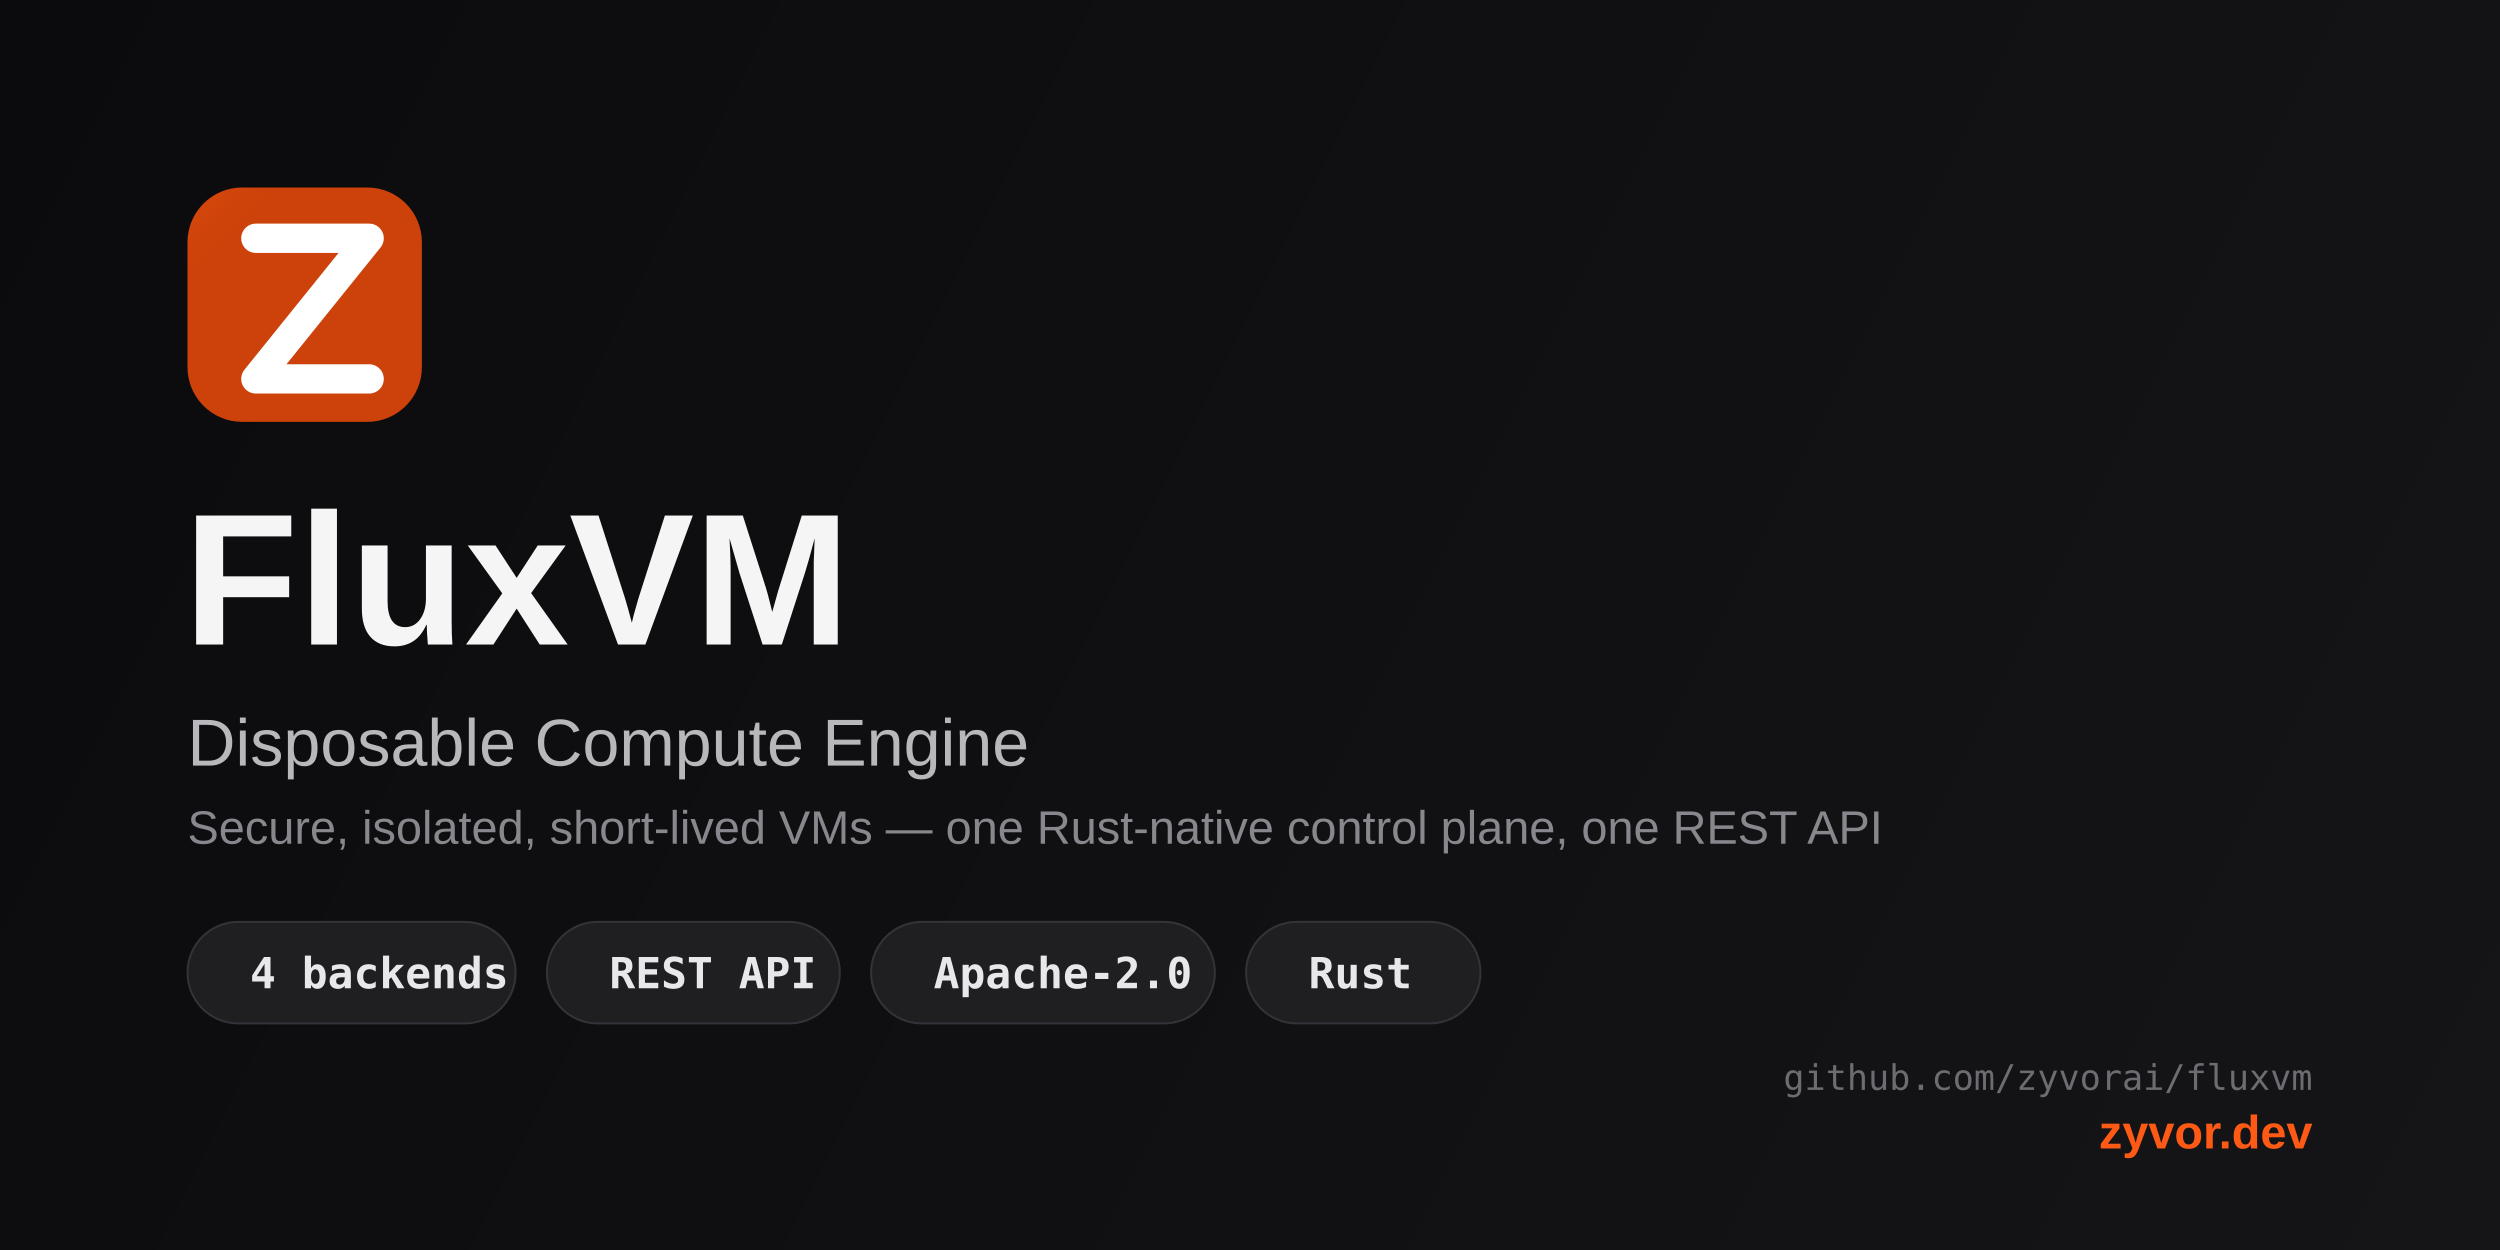
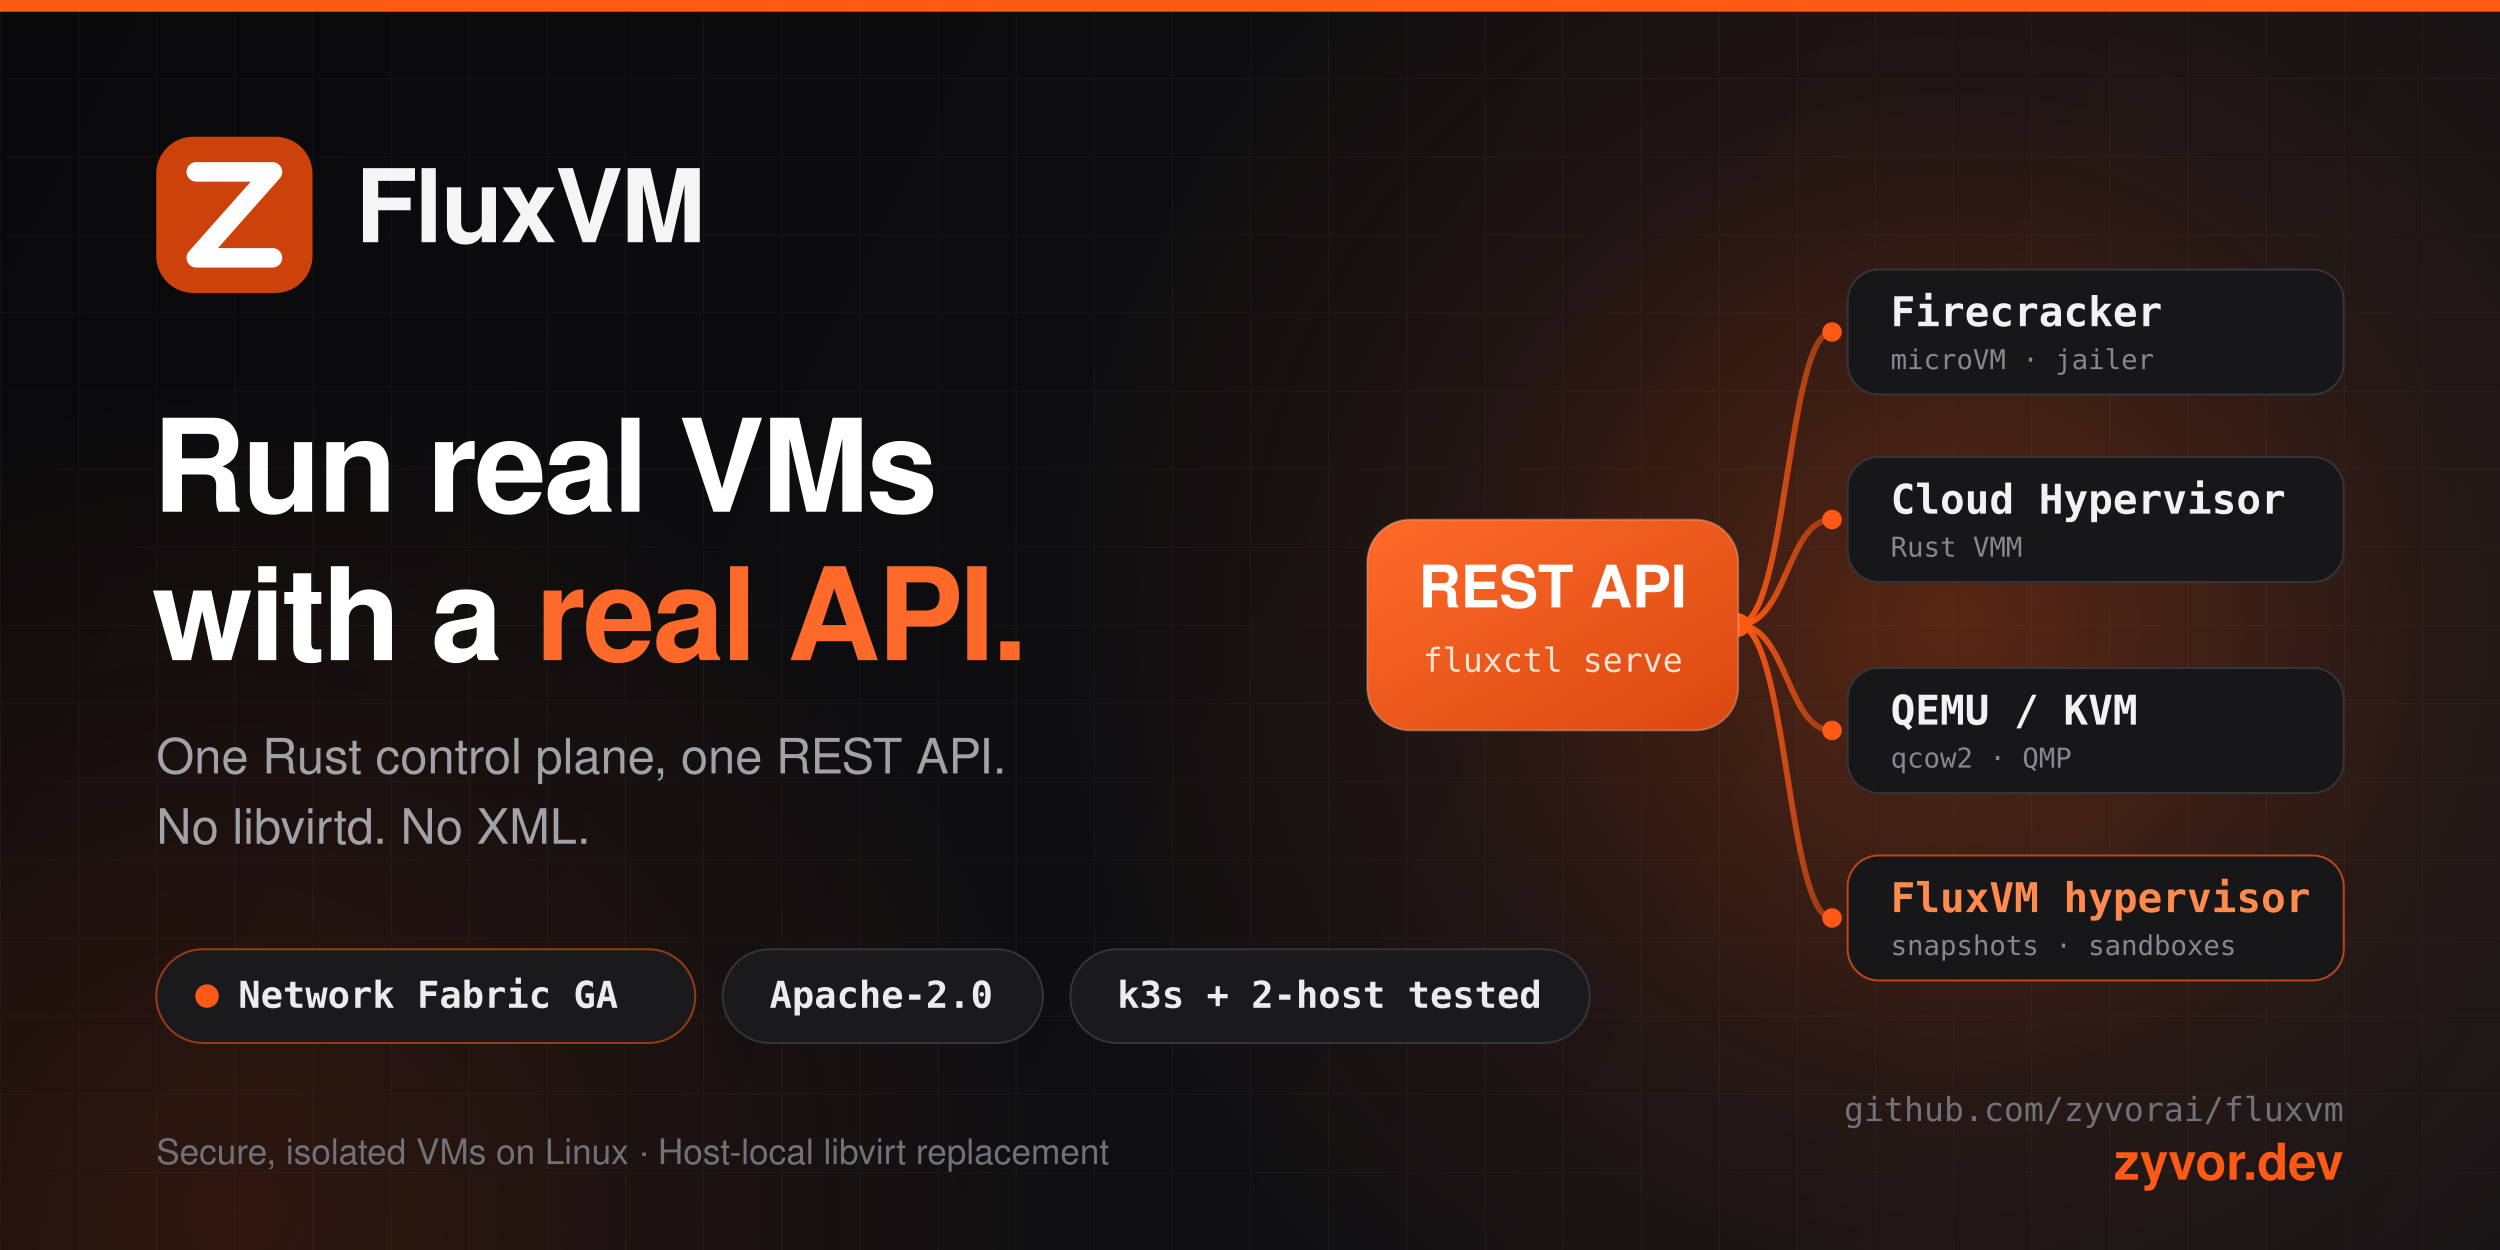
- <svg xmlns="http://www.w3.org/2000/svg" width="1280" height="640" viewBox="0 0 1280 640" role="img" aria-label="FluxVM — Disposable Compute Engine">
+ <svg xmlns="http://www.w3.org/2000/svg" width="1280" height="640" viewBox="0 0 1280 640" role="img" aria-label="FluxVM — Run real VMs with a real API. One Rust control plane for Firecracker, Cloud Hypervisor, QEMU/KVM and the FluxVM hypervisor.">
  <defs>
    <linearGradient id="bg" x1="0" y1="0" x2="1280" y2="640" gradientUnits="userSpaceOnUse">
-       <stop offset="0" stop-color="#0b0b0d" />
-       <stop offset="1" stop-color="#151517" />
+       <stop offset="0" stop-color="#09090b" />
+       <stop offset="1" stop-color="#141417" />
    </linearGradient>
-     <linearGradient id="mark" x1="0" y1="0" x2="120" y2="120" gradientUnits="userSpaceOnUse">
-       <stop offset="0" stop-color="#ff5a15" />
+     <radialGradient id="glow" cx="1000" cy="320" r="460" gradientUnits="userSpaceOnUse">
+       <stop offset="0" stop-color="#ff5a15" stop-opacity="0.30" />
+       <stop offset="0.55" stop-color="#ff5a15" stop-opacity="0.08" />
+       <stop offset="1" stop-color="#ff5a15" stop-opacity="0" />
+     </radialGradient>
+     <radialGradient id="glow2" cx="120" cy="620" r="420" gradientUnits="userSpaceOnUse">
+       <stop offset="0" stop-color="#ff5a15" stop-opacity="0.14" />
+       <stop offset="1" stop-color="#ff5a15" stop-opacity="0" />
+     </radialGradient>
+     <linearGradient id="mark" x1="0" y1="0" x2="80" y2="80" gradientUnits="userSpaceOnUse">
+       <stop offset="0" stop-color="#ff6a2a" />
      <stop offset="1" stop-color="#cc420a" />
    </linearGradient>
+     <linearGradient id="api" x1="0" y1="0" x2="1" y2="1">
+       <stop offset="0" stop-color="#ff6a2a" />
+       <stop offset="1" stop-color="#d9480f" />
+     </linearGradient>
+     <linearGradient id="wire" x1="0" y1="0" x2="1" y2="0">
+       <stop offset="0" stop-color="#ff5a15" />
+       <stop offset="1" stop-color="#ff5a15" stop-opacity="0.45" />
+     </linearGradient>
+     <pattern id="grid" width="40" height="40" patternUnits="userSpaceOnUse">
+       <path d="M40 0H0V40" fill="none" stroke="#ffffff" stroke-opacity="0.035" stroke-width="1" />
+     </pattern>
  </defs>
  <rect width="1280" height="640" fill="url(#bg)" />
-   <rect x="96" y="96" width="120" height="120" rx="28" fill="url(#mark)" />
-   <path d="M131 122 189 122 131 194 189 194" fill="none" stroke="#ffffff" stroke-width="15" stroke-linecap="round" stroke-linejoin="round" />
-   <text x="94" y="330" font-family="'SF Pro Display','Helvetica Neue',Arial,sans-serif" font-size="96" font-weight="700" fill="#f5f5f5">FluxVM</text>
-   <text x="96" y="392" font-family="'SF Pro Text','Helvetica Neue',Arial,sans-serif" font-size="34" font-weight="400" fill="#b8b8bc">Disposable Compute Engine</text>
-   <text x="96" y="432" font-family="'SF Pro Text','Helvetica Neue',Arial,sans-serif" font-size="24" font-weight="400" fill="#87878d">Secure, isolated, short-lived VMs — one Rust-native control plane, one REST API</text>
-   <g font-family="'SF Mono','Menlo',monospace" font-size="22" font-weight="600" fill="#e8e8ea">
-     <rect x="96" y="472" width="168" height="52" rx="26" fill="#1f1f22" stroke="#33333a" />
-     <text x="128" y="506">4 backends</text>
-     <rect x="280" y="472" width="150" height="52" rx="26" fill="#1f1f22" stroke="#33333a" />
-     <text x="312" y="506">REST API</text>
-     <rect x="446" y="472" width="176" height="52" rx="26" fill="#1f1f22" stroke="#33333a" />
-     <text x="478" y="506">Apache-2.0</text>
-     <rect x="638" y="472" width="120" height="52" rx="26" fill="#1f1f22" stroke="#33333a" />
-     <text x="670" y="506">Rust</text>
+   <rect width="1280" height="640" fill="url(#grid)" />
+   <rect width="1280" height="640" fill="url(#glow)" />
+   <rect width="1280" height="640" fill="url(#glow2)" />
+   <rect x="0" y="0" width="1280" height="6" fill="#ff5a15" />
+   <rect x="80" y="70" width="80" height="80" rx="19" fill="url(#mark)" />
+   <path d="M100.5 88 139.5 88 100.5 132 139.5 132" fill="none" stroke="#ffffff" stroke-width="10" stroke-linecap="round" stroke-linejoin="round" />
+   <text x="182" y="124" font-family="'Helvetica Neue',Helvetica,Arial,sans-serif" font-size="52" font-weight="700" fill="#f5f5f5" letter-spacing="-1">FluxVM</text>
+   <text font-family="'Helvetica Neue',Helvetica,Arial,sans-serif" font-size="66" font-weight="700" fill="#ffffff" letter-spacing="-1.5">
+     <tspan x="78" y="262">Run real VMs</tspan>
+     <tspan x="78" y="338">with a <tspan fill="#ff6a2a">real API.</tspan>
+     </tspan>
+   </text>
+   <g font-family="'Helvetica Neue',Helvetica,Arial,sans-serif" font-size="25" fill="#a1a1a8">
+     <text x="80" y="396">One Rust control plane, one REST API.</text>
+     <text x="80" y="432">No libvirtd. No XML.</text>
  </g>
-   <text x="1184" y="588" text-anchor="end" font-family="'SF Pro Text','Helvetica Neue',Arial,sans-serif" font-size="24" font-weight="600" fill="#ff5a15">zyvor.dev</text>
-   <text x="1184" y="558" text-anchor="end" font-family="'SF Mono','Menlo',monospace" font-size="18" fill="#6c6c72">github.com/zyvorai/fluxvm</text>
+   <g font-family="'Menlo','JetBrains Mono',monospace" font-size="19" font-weight="700" fill="#ececee">
+     <rect x="80" y="486" width="276" height="48" rx="24" fill="#1a1a1d" stroke="#ff5a15" stroke-opacity="0.55" />
+     <circle cx="106" cy="510" r="6" fill="#ff5a15" />
+     <text x="122" y="516">Network Fabric GA</text>
+     <rect x="370" y="486" width="164" height="48" rx="24" fill="#1a1a1d" stroke="#34343b" />
+     <text x="394" y="516">Apache-2.0</text>
+     <rect x="548" y="486" width="266" height="48" rx="24" fill="#1a1a1d" stroke="#34343b" />
+     <text x="572" y="516">k3s + 2-host tested</text>
+   </g>
+   <g>
+     <g fill="none" stroke="url(#wire)" stroke-width="3" stroke-linecap="round">
+       <path d="M890 320 C 915 320, 915 170, 938 170" />
+       <path d="M890 320 C 915 320, 915 266, 938 266" />
+       <path d="M890 320 C 915 320, 915 374, 938 374" />
+       <path d="M890 320 C 915 320, 915 470, 938 470" />
+     </g>
+     <g fill="#ff5a15">
+       <circle cx="890" cy="320" r="6" />
+       <circle cx="938" cy="170" r="5" />
+       <circle cx="938" cy="266" r="5" />
+       <circle cx="938" cy="374" r="5" />
+       <circle cx="938" cy="470" r="5" />
+     </g>
+     <rect x="700" y="266" width="190" height="108" rx="22" fill="url(#api)" />
+     <rect x="700" y="266" width="190" height="108" rx="22" fill="none" stroke="#ffffff" stroke-opacity="0.25" />
+     <text x="795" y="311" text-anchor="middle" font-family="'Helvetica Neue',Helvetica,Arial,sans-serif" font-size="30" font-weight="700" fill="#ffffff">REST API</text>
+     <text x="795" y="344" text-anchor="middle" font-family="'Menlo','JetBrains Mono',monospace" font-size="17" fill="#ffe4d6">fluxctl serve</text>
+     <g font-family="'Menlo','JetBrains Mono',monospace">
+       <rect x="946" y="138" width="254" height="64" rx="16" fill="#17171a" stroke="#34343b" />
+       <text x="968" y="167" font-size="21" font-weight="700" fill="#f2f2f4">Firecracker</text>
+       <text x="968" y="189" font-size="14" fill="#87878f">microVM · jailer</text>
+       <rect x="946" y="234" width="254" height="64" rx="16" fill="#17171a" stroke="#34343b" />
+       <text x="968" y="263" font-size="21" font-weight="700" fill="#f2f2f4">Cloud Hypervisor</text>
+       <text x="968" y="285" font-size="14" fill="#87878f">Rust VMM</text>
+       <rect x="946" y="342" width="254" height="64" rx="16" fill="#17171a" stroke="#34343b" />
+       <text x="968" y="371" font-size="21" font-weight="700" fill="#f2f2f4">QEMU / KVM</text>
+       <text x="968" y="393" font-size="14" fill="#87878f">qcow2 · QMP</text>
+       <rect x="946" y="438" width="254" height="64" rx="16" fill="#17171a" stroke="#ff5a15" stroke-opacity="0.7" />
+       <text x="968" y="467" font-size="21" font-weight="700" fill="#ff8a4d">FluxVM hypervisor</text>
+       <text x="968" y="489" font-size="14" fill="#87878f">snapshots · sandboxes</text>
+     </g>
+   </g>
+   <text x="1200" y="574" text-anchor="end" font-family="'Menlo','JetBrains Mono',monospace" font-size="17" fill="#71717a">github.com/zyvorai/fluxvm</text>
+   <text x="1200" y="604" text-anchor="end" font-family="'Helvetica Neue',Helvetica,Arial,sans-serif" font-size="26" font-weight="700" fill="#ff5a15">zyvor.dev</text>
+   <text x="80" y="596" font-family="'Helvetica Neue',Helvetica,Arial,sans-serif" font-size="18" fill="#71717a">Secure, isolated VMs on Linux · Host-local libvirt replacement</text>
</svg>
